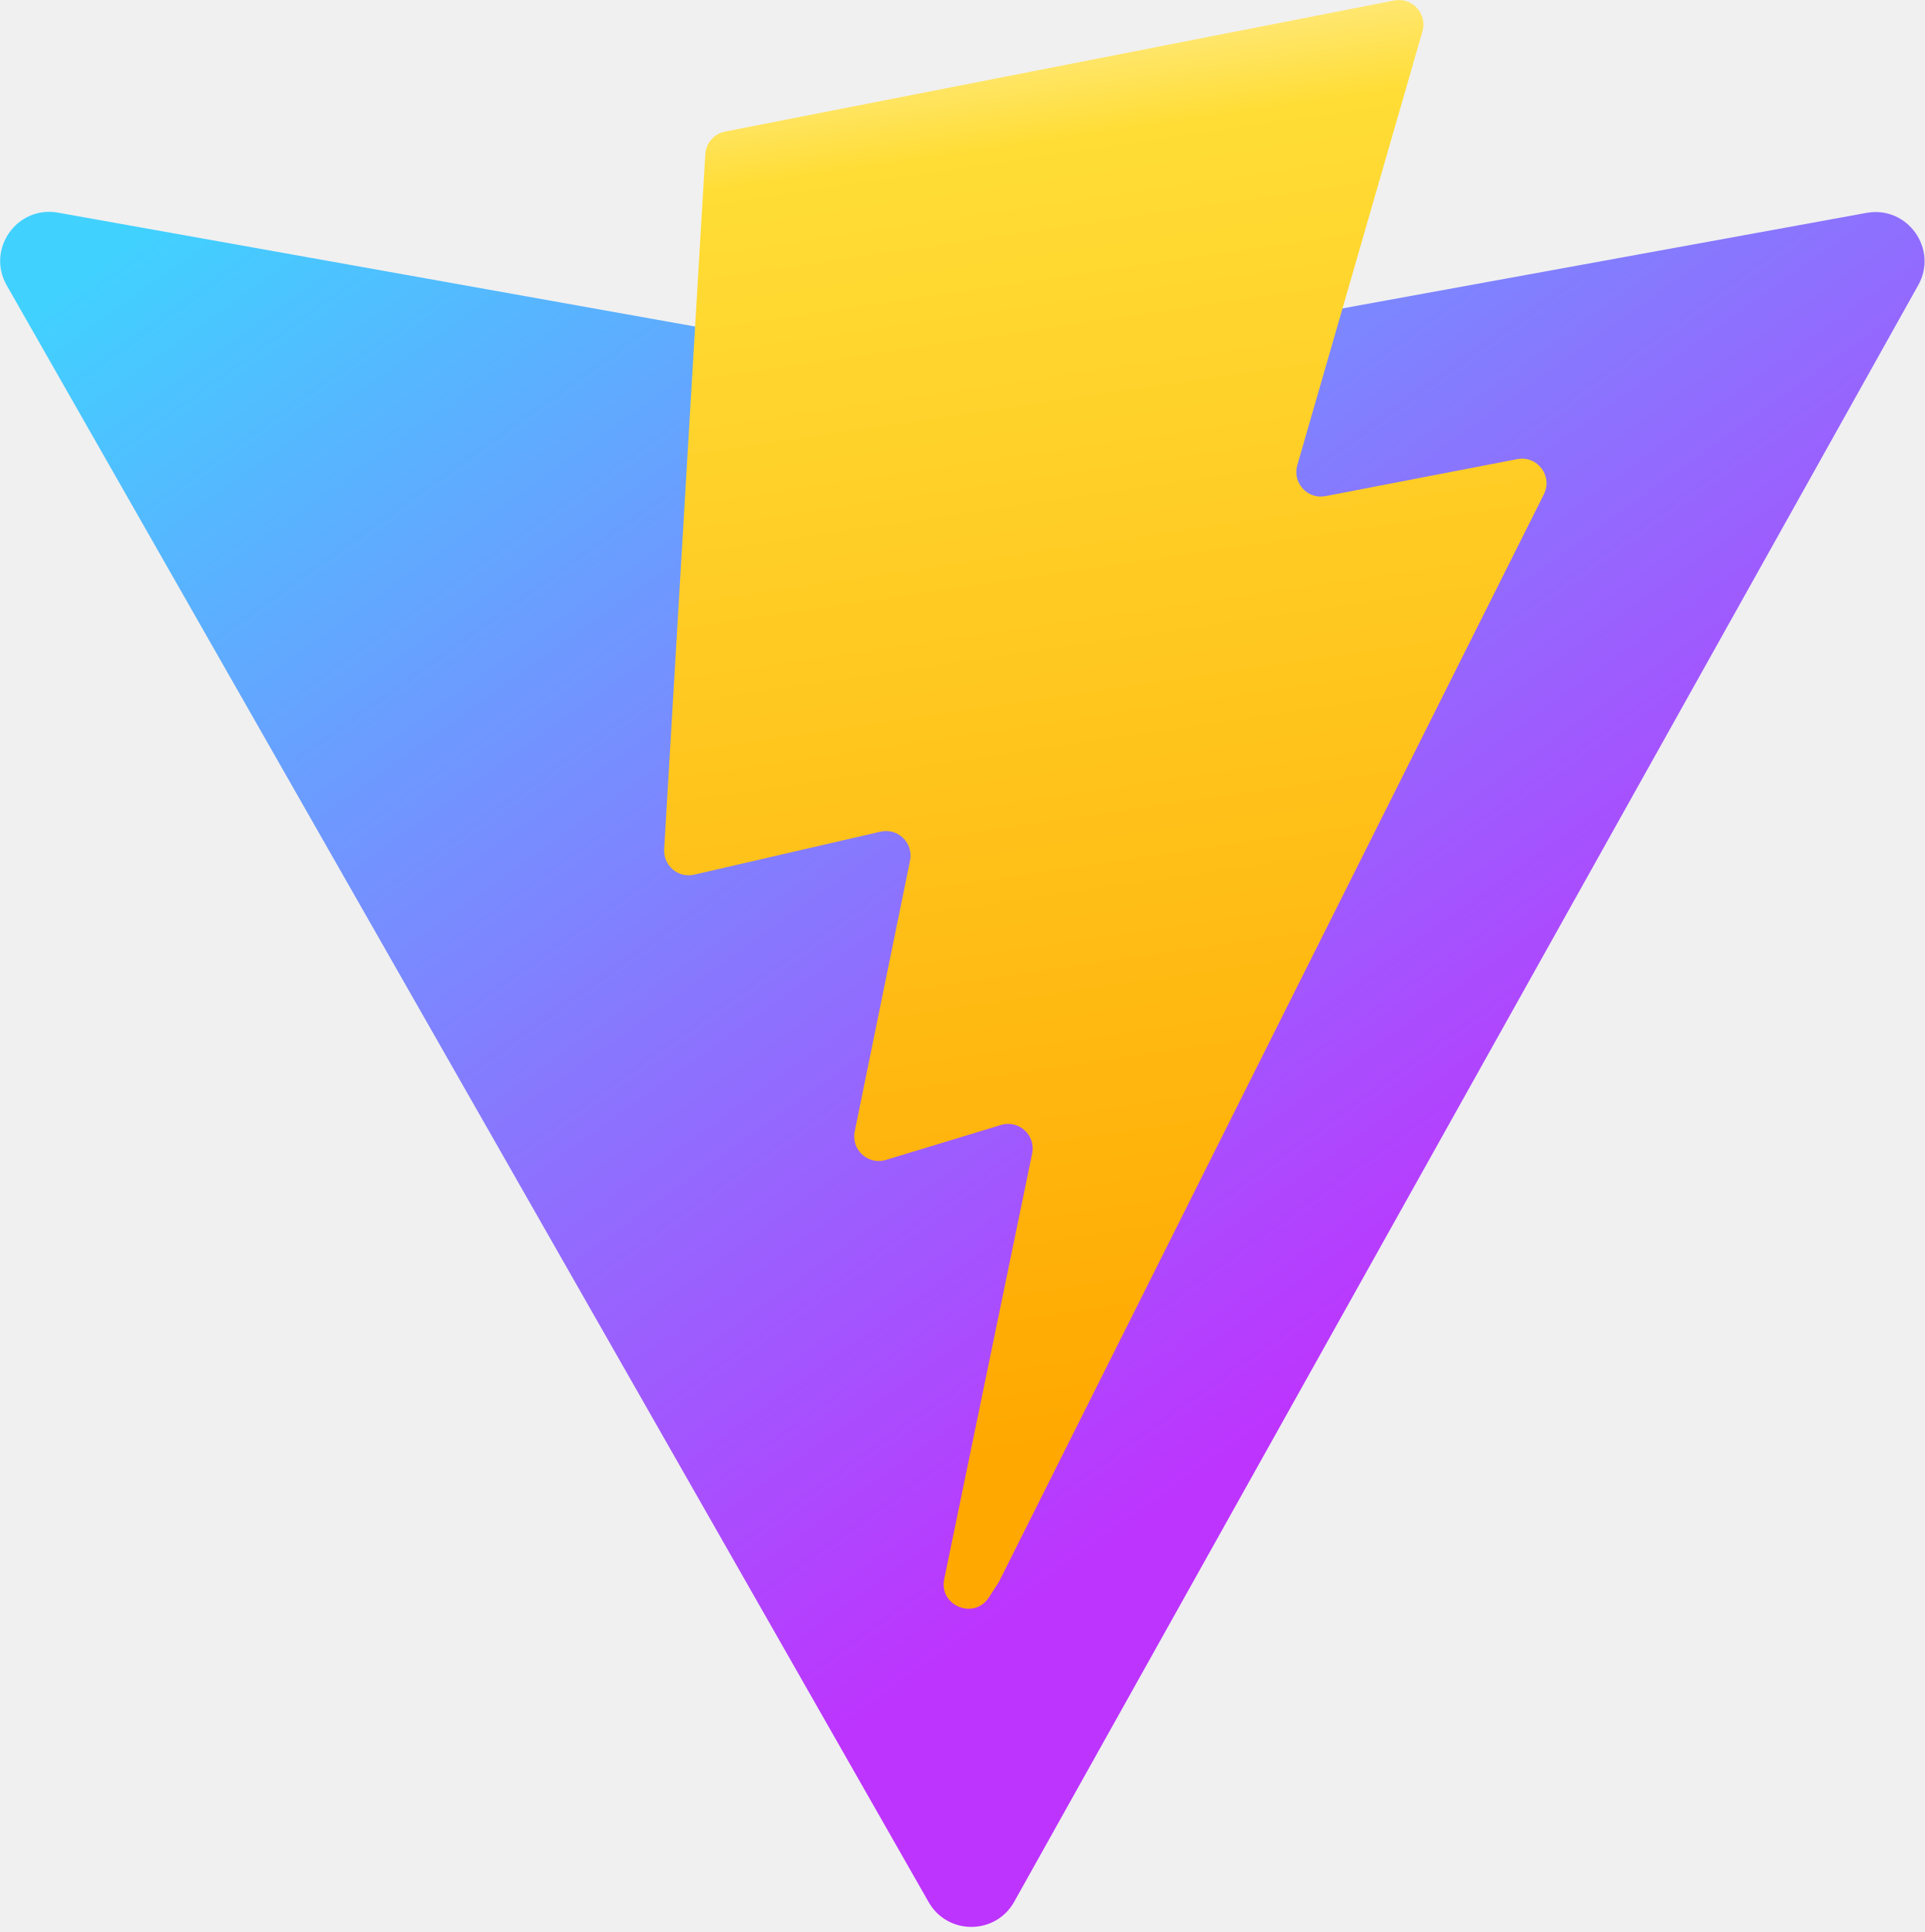
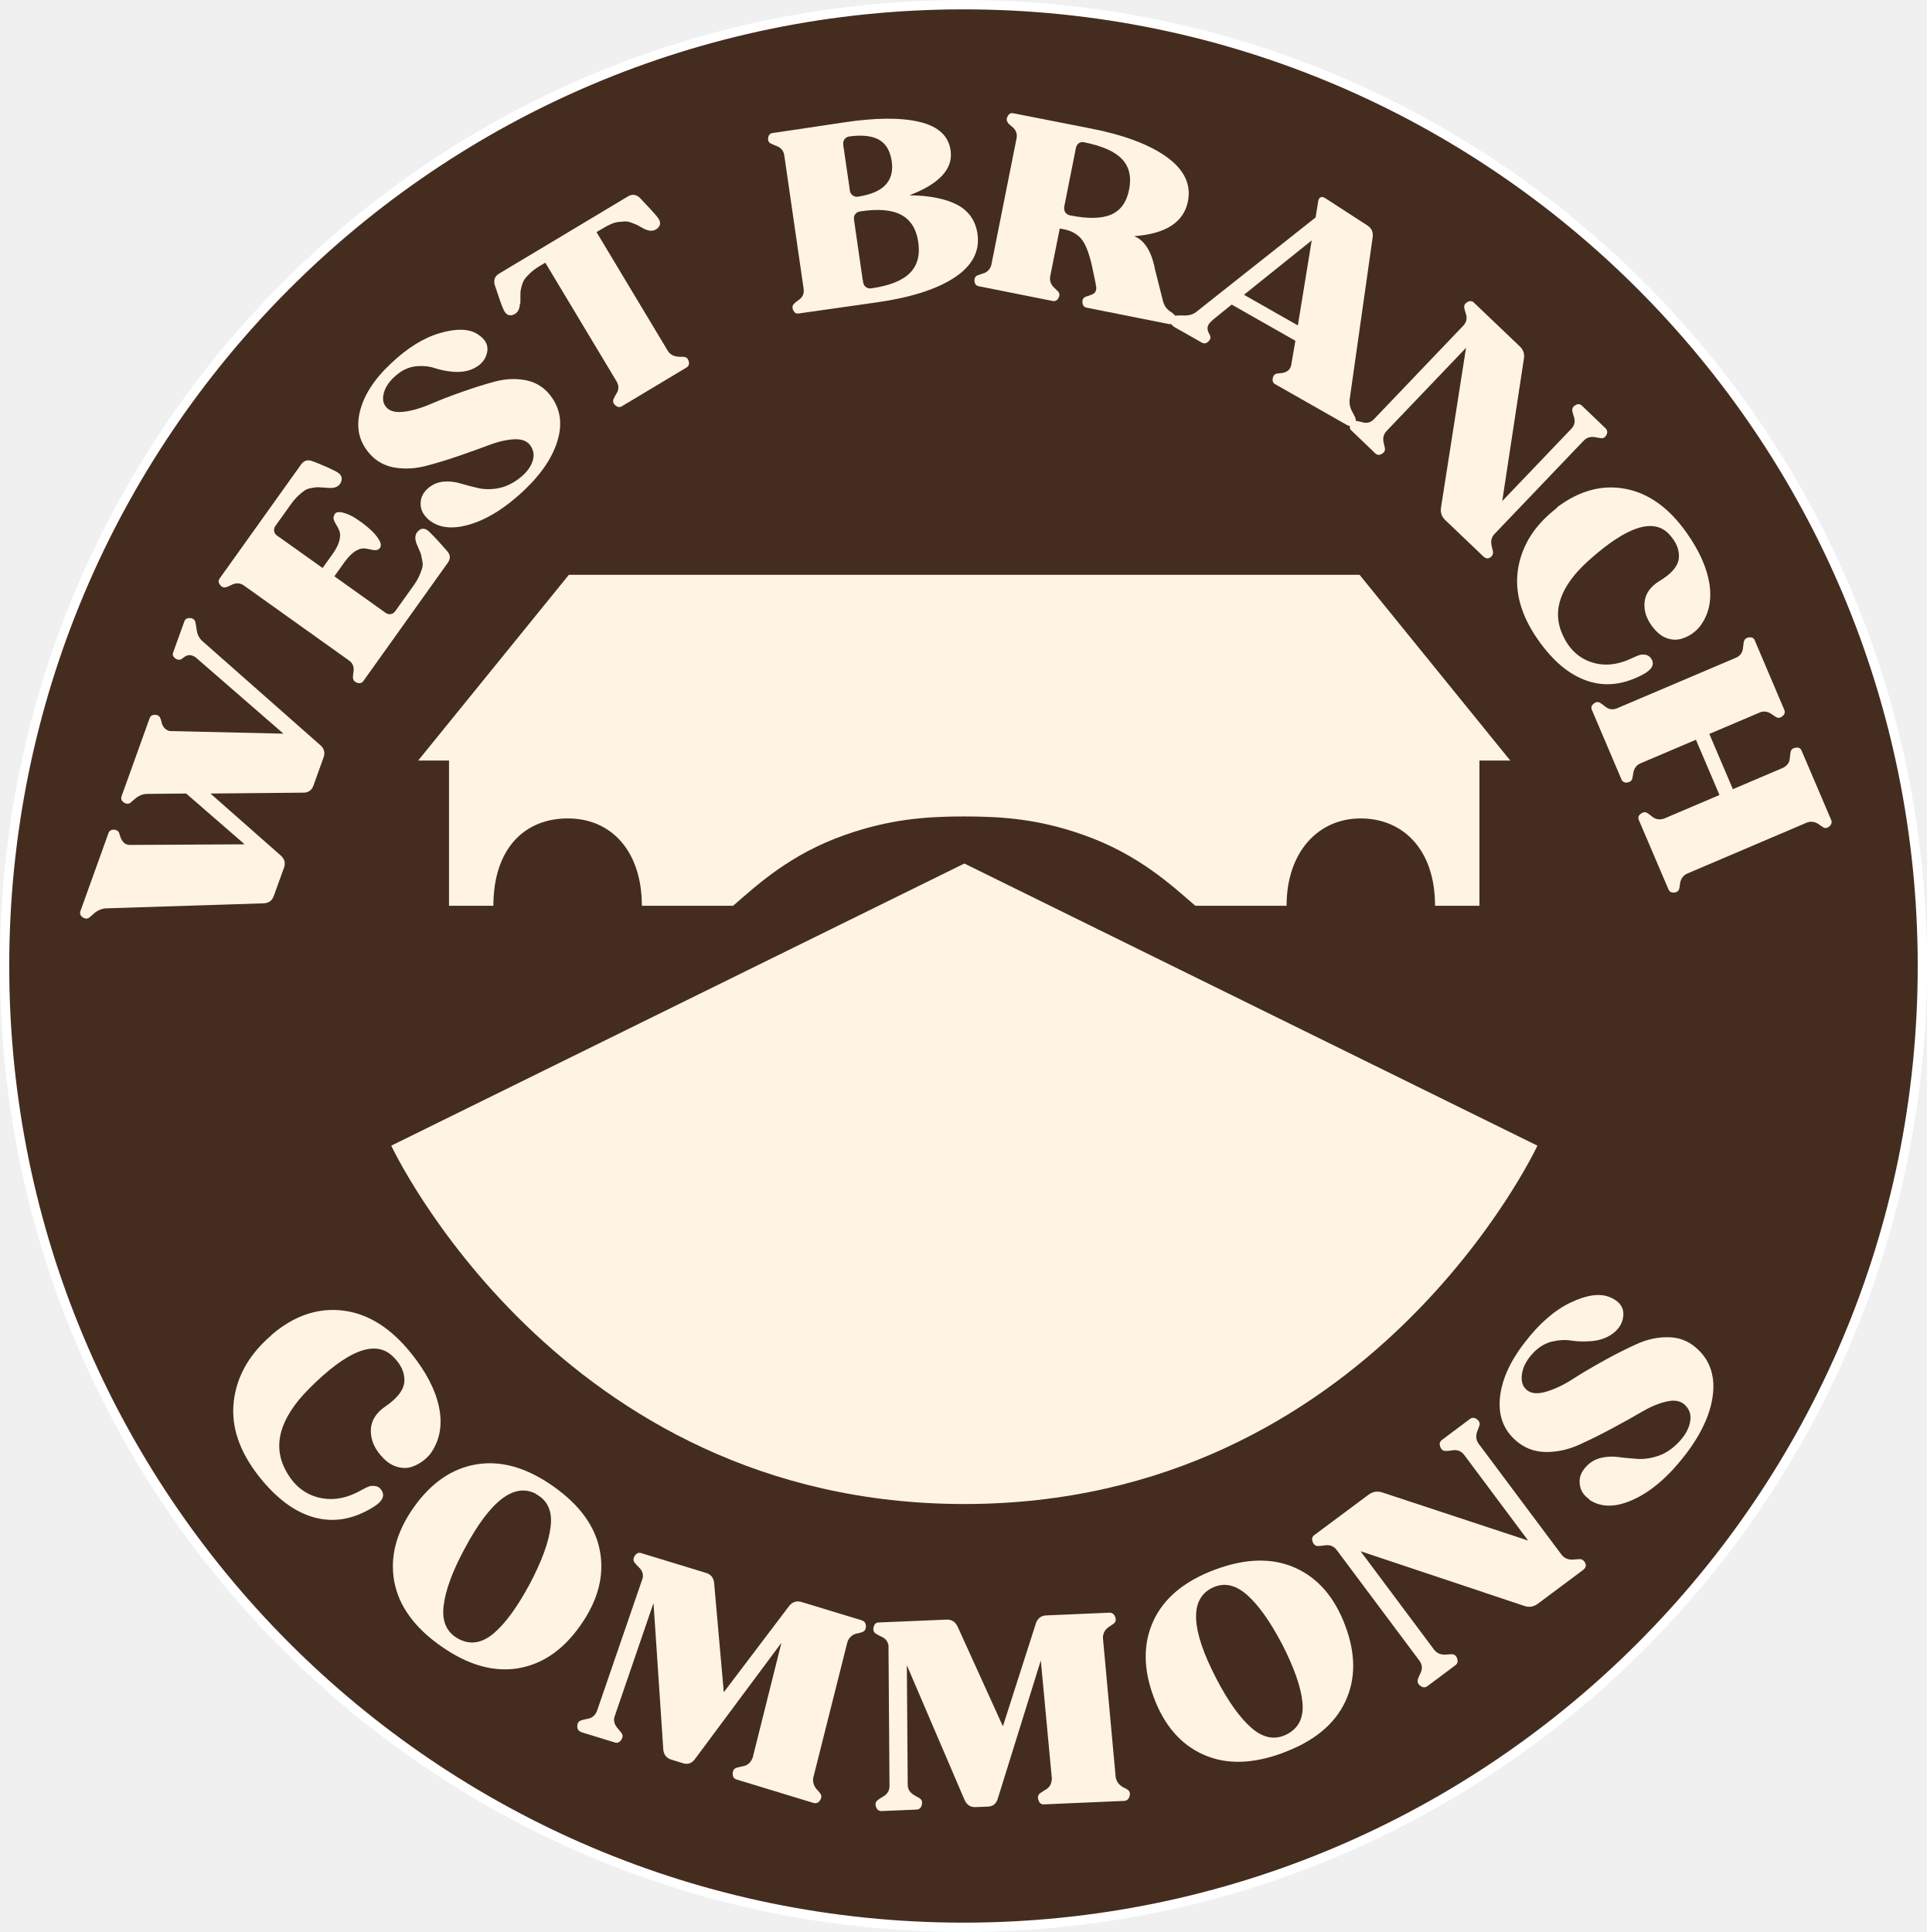
- <svg xmlns="http://www.w3.org/2000/svg" aria-hidden="true" role="img" class="iconify iconify--logos" width="31.88" height="32" preserveAspectRatio="xMidYMid meet" viewBox="0 0 256 257">
+ <svg xmlns="http://www.w3.org/2000/svg" id="Layer_2" data-name="Layer 2" viewBox="0 0 155.48 155.92">
  <defs>
-     <linearGradient id="IconifyId1813088fe1fbc01fb466" x1="-.828%" x2="57.636%" y1="7.652%" y2="78.411%">
-       <stop offset="0%" stop-color="#41D1FF" />
-       <stop offset="100%" stop-color="#BD34FE" />
-     </linearGradient>
-     <linearGradient id="IconifyId1813088fe1fbc01fb467" x1="43.376%" x2="50.316%" y1="2.242%" y2="89.03%">
-       <stop offset="0%" stop-color="#FFEA83" />
-       <stop offset="8.333%" stop-color="#FFDD35" />
-       <stop offset="100%" stop-color="#FFA800" />
-     </linearGradient>
+     <style>
+       .cls-1 {
+         fill: #fff4e2;
+         stroke-width: 0px;
+       }
+ 
+       .cls-2 {
+         fill: #442d1f;
+         stroke: #fff;
+         stroke-miterlimit: 10;
+         stroke-width: .75px;
+       }
+     </style>
  </defs>
-   <path fill="url(#IconifyId1813088fe1fbc01fb466)" d="M255.153 37.938L134.897 252.976c-2.483 4.44-8.862 4.466-11.382.048L.875 37.958c-2.746-4.814 1.371-10.646 6.827-9.67l120.385 21.517a6.537 6.537 0 0 0 2.322-.004l117.867-21.483c5.438-.991 9.574 4.796 6.877 9.62Z" />
-   <path fill="url(#IconifyId1813088fe1fbc01fb467)" d="M185.432.063L96.44 17.501a3.268 3.268 0 0 0-2.634 3.014l-5.474 92.456a3.268 3.268 0 0 0 3.997 3.378l24.777-5.718c2.318-.535 4.413 1.507 3.936 3.838l-7.361 36.047c-.495 2.426 1.782 4.5 4.151 3.78l15.304-4.649c2.372-.72 4.652 1.36 4.15 3.788l-11.698 56.621c-.732 3.542 3.979 5.473 5.943 2.437l1.313-2.028l72.516-144.72c1.215-2.423-.88-5.186-3.54-4.672l-25.505 4.922c-2.396.462-4.435-1.77-3.759-4.114l16.646-57.705c.677-2.35-1.37-4.583-3.769-4.113Z" />
+   <g id="Layer_1-2" data-name="Layer 1">
+     <g>
+       <ellipse class="cls-2" cx="77.74" cy="77.96" rx="77.37" ry="77.58" />
+       <path class="cls-1" d="m109.72,46.39h-63.82l-12.16,14.99h2.49v11.72h3.58c0-4.56,2.46-7.05,6.01-7.05s5.97,2.69,5.97,7.05h7.36c1.9-1.64,4.57-4.16,9.06-5.73,3.6-1.26,6.5-1.48,9.59-1.48s5.99.21,9.59,1.48c4.5,1.58,7.16,4.1,9.06,5.73h7.36c0-4.36,2.57-7.05,5.97-7.05s6.01,2.48,6.01,7.05h3.58v-11.72h2.49l-12.16-14.99Z" />
+       <path class="cls-1" d="m77.81,69.69l-46.24,22.77s13.48,28.92,46.24,28.92,46.24-28.92,46.24-28.92l-46.24-22.77Z" />
+       <g>
+         <path class="cls-1" d="m7.21,74.05c-.17.12-.35.11-.54-.02s-.25-.3-.18-.5l2.26-6.29c.07-.2.22-.29.45-.28.23.01.38.12.43.32,0,.02.04.13.11.33.15.39.4.58.75.58l9.25-.05-4.72-4.1-3.13.03c-.37,0-.7.14-1,.4l-.36.31c-.17.12-.35.11-.54-.02-.19-.14-.25-.3-.18-.5l2.26-6.29c.07-.2.22-.29.45-.28.23.01.38.12.43.32.02.03.04.09.06.18.03.09.04.15.05.2.12.33.33.54.64.61l9.17.21-7.05-6.13c-.34-.26-.66-.28-.96-.05l-.17.13c-.17.12-.35.11-.54-.02-.19-.14-.25-.3-.18-.48l.9-2.5c.07-.2.22-.29.46-.28.23.01.38.12.43.32.05.24.09.44.1.58.05.41.21.73.47.96l9.54,8.42c.29.27.37.59.24.96l-.82,2.28c-.14.38-.41.57-.81.57l-7.5.07,5.69,5.02c.29.27.38.59.25.95l-.83,2.3c-.13.37-.4.57-.8.59l-12.81.41c-.35.05-.67.2-.93.44-.02.02-.06.05-.11.1-.05.04-.1.08-.14.12-.04.03-.08.07-.12.09Z" />
+         <path class="cls-1" d="m29.31,54.97c-.11.16-.28.2-.5.13-.22-.08-.33-.22-.33-.43,0-.11.01-.27.04-.46.07-.39-.06-.7-.38-.92l-8.45-6.03c-.31-.22-.64-.24-1-.06-.17.09-.31.15-.42.18-.2.07-.37.01-.51-.17-.14-.18-.16-.35-.04-.52l6.57-9.2c.24-.33.54-.42.92-.27.66.25,1.3.52,1.9.83.41.21.55.49.41.84s-.45.51-.92.49c-.05,0-.2-.01-.47-.03-.27-.02-.44-.03-.51-.03-.08,0-.23.02-.46.06-.23.03-.42.1-.56.19s-.31.23-.52.42c-.2.19-.4.41-.59.68l-1.25,1.75c-.11.15-.15.3-.12.45.03.15.11.28.25.37l.13.09.16.11,3.37,2.4.82-1.15c.27-.38.45-.73.53-1.05.08-.31.08-.56.02-.75-.07-.19-.15-.36-.25-.51-.1-.15-.17-.3-.22-.44-.04-.14-.02-.29.07-.44.1-.17.32-.21.66-.13.34.08.7.24,1.08.49.38.25.74.52,1.08.82.34.3.59.59.76.88.17.29.19.51.07.67-.1.12-.22.18-.37.17-.14,0-.29-.03-.46-.07-.16-.04-.34-.07-.53-.07-.19,0-.42.09-.68.26-.26.18-.53.46-.81.84l-.82,1.15,3.98,2.84.13.09c.15.11.3.15.44.12.15-.02.27-.11.38-.26l1.48-2.07c.19-.27.34-.53.45-.78.11-.25.18-.46.23-.62s.05-.36,0-.59c-.04-.23-.07-.38-.09-.46-.02-.08-.08-.24-.19-.48-.1-.24-.16-.38-.18-.43-.17-.44-.12-.79.16-1.04.27-.25.58-.21.9.12.39.38.86.89,1.42,1.54.26.3.27.6.04.93l-6.81,9.54Z" />
+         <path class="cls-1" d="m34.46,41.81c-.36-.34-.54-.75-.52-1.21.01-.46.21-.86.6-1.2.37-.31.79-.49,1.25-.53.46-.04.92.01,1.38.15.46.14.93.26,1.41.37.48.11,1.01.12,1.58.02.57-.1,1.13-.35,1.68-.76.55-.41.92-.86,1.1-1.34.19-.48.14-.92-.12-1.32-.25-.38-.68-.56-1.28-.54-.6.02-1.28.17-2.03.45-.75.28-1.57.58-2.48.89-.91.31-1.78.58-2.62.8-.84.22-1.66.28-2.47.16-.81-.12-1.48-.46-2.01-1.02-.92-.97-1.22-2.13-.9-3.48.32-1.35,1.17-2.66,2.53-3.93,1.32-1.25,2.63-2.06,3.94-2.44,1.31-.38,2.32-.36,3.02.08.67.42.92.93.77,1.54s-.58,1.05-1.26,1.32c-.45.17-.95.23-1.5.18-.55-.05-1.03-.15-1.44-.29-.41-.14-.88-.2-1.4-.16-.52.03-1.01.21-1.46.53-.63.46-1.04.97-1.23,1.53-.18.56-.1,1.01.24,1.33.3.28.77.37,1.43.28.65-.09,1.36-.3,2.12-.63s1.6-.65,2.51-.97,1.79-.6,2.61-.82c.83-.22,1.64-.27,2.43-.13.79.14,1.43.5,1.93,1.08.88,1.03,1.14,2.24.76,3.65-.38,1.41-1.29,2.79-2.73,4.16-1.52,1.44-3,2.36-4.45,2.78-1.45.42-2.58.25-3.39-.51Z" />
+         <path class="cls-1" d="m41.95,24.52c-.02.47-.21.77-.56.89-.35.12-.61-.05-.79-.49-.13-.29-.36-.94-.69-1.95-.09-.39.02-.68.35-.88l10.41-6.24c.33-.2.64-.16.94.1.74.77,1.2,1.28,1.4,1.53.31.36.33.67.06.93-.27.25-.62.28-1.05.08-.06-.02-.18-.09-.35-.19-.18-.1-.3-.17-.39-.2-.08-.03-.21-.08-.39-.15-.18-.06-.33-.09-.46-.08s-.3.02-.49.04c-.2.02-.4.07-.61.16s-.44.21-.69.36l-.51.3,5.75,9.58c.18.3.48.46.89.48.03,0,.16,0,.4.01.21.01.34.13.4.36.06.23,0,.39-.18.5l-5.22,3.13c-.17.1-.34.08-.52-.08s-.22-.33-.14-.52c.04-.09.11-.22.22-.41.22-.33.22-.66.02-1l-5.75-9.58-.49.29c-.28.17-.52.35-.72.54-.2.19-.35.35-.45.49-.1.14-.18.32-.24.54-.06.22-.09.37-.1.46s-.01.26-.01.51c0,.25,0,.41-.01.48Z" />
+         <path class="cls-1" d="m64.44,25.3c-.2.03-.34-.06-.44-.27-.1-.21-.07-.39.08-.53.08-.08.2-.17.36-.29.33-.22.46-.52.4-.92l-1.56-10.76c-.05-.36-.27-.62-.65-.76-.18-.07-.32-.13-.42-.18-.18-.08-.26-.23-.23-.46.03-.23.15-.36.34-.39l5.77-.86c2.57-.39,4.61-.4,6.11-.04,1.5.36,2.33,1.12,2.5,2.29.22,1.49-.89,2.7-3.32,3.63,1.66.02,2.95.29,3.88.78.92.5,1.46,1.28,1.61,2.34.2,1.4-.42,2.58-1.87,3.53-1.45.95-3.55,1.61-6.31,2l-6.26.89Zm3.65-13.25l.46,3.16.02.16c.02.17.1.3.23.4.13.09.27.13.44.1,2.04-.31,2.94-1.26,2.71-2.86-.12-.82-.45-1.39-1-1.72-.55-.32-1.35-.42-2.41-.28-.17.02-.3.1-.4.23-.09.13-.13.28-.1.46l.02.16.03.2Zm1.53,10.55l.02.16c.03.18.1.32.23.41.12.09.27.12.44.1,1.46-.21,2.49-.62,3.1-1.23.61-.61.84-1.44.68-2.51-.15-1.05-.61-1.78-1.37-2.19-.76-.41-1.86-.5-3.31-.28-.17.02-.3.1-.4.22-.1.12-.13.27-.1.45l.02.16.68,4.72Z" />
+         <path class="cls-1" d="m81.35,9.92c-.14-.15-.16-.33-.05-.53.11-.21.26-.29.45-.25l6.21,1.22c2.72.53,4.78,1.3,6.19,2.32,1.41,1.02,1.97,2.21,1.7,3.57-.34,1.69-1.78,2.62-4.34,2.81.84.33,1.41,1.23,1.69,2.71l.64,2.54c.1.38.31.67.65.87l.24.19c.14.15.16.33.05.53-.11.21-.27.29-.47.25l-6.63-1.32c-.21-.04-.32-.18-.34-.41-.02-.23.06-.39.26-.47.04-.02.11-.04.21-.07.09-.03.15-.05.18-.07.37-.1.52-.35.45-.73l-.04-.13h.02s-.33-1.57-.33-1.57c-.24-1.02-.52-1.73-.85-2.11-.33-.38-.77-.63-1.32-.75l-.41-.08-.77,3.84c-.07.36.04.68.33.95.02.02.12.11.29.28.14.15.16.33.05.53-.11.21-.27.29-.47.25l-5.97-1.19c-.21-.04-.32-.18-.34-.41-.02-.23.06-.39.25-.47.04-.02.19-.07.43-.15.32-.08.55-.3.67-.65l2.04-10.24c.08-.37-.04-.69-.35-.95-.12-.09-.23-.19-.34-.29Zm5.43,2.19l-.04.19-.84,4.23-.03.15c-.03.17,0,.32.08.45.09.13.21.21.38.25,1.44.29,2.55.27,3.32-.06.77-.33,1.25-1,1.45-2,.21-1.03.02-1.85-.56-2.47s-1.59-1.07-3.03-1.36c-.17-.05-.31-.03-.45.06s-.21.22-.25.4l-.03.15Z" />
+         <path class="cls-1" d="m94.69,26.34c-.18-.1-.25-.27-.19-.5.05-.23.18-.35.39-.37.31-.02.5-.02.57-.01.44.02.79-.07,1.04-.27l9.65-7.64.21-1.29c.03-.18.09-.29.2-.34.11-.04.23-.02.38.08l3.41,2.21c.32.21.45.52.41.91l-1.86,13.11c-.04.37.04.73.25,1.07.02.04.06.11.1.2s.08.15.1.2c.09.19.05.36-.12.52-.17.16-.34.19-.53.09l-5.82-3.31c-.17-.1-.23-.26-.18-.49.05-.23.18-.35.39-.37.05,0,.11-.01.2-.02s.15-.02.2-.02c.39-.08.62-.29.69-.62l.34-1.98-5.14-2.92-1.48,1.2-.15.14c-.32.27-.4.58-.23.93l.1.19c.09.19.05.36-.12.52-.17.16-.34.19-.51.1l-2.31-1.31Zm11.15-6.94l-5.47,4.39,4.35,2.47,1.12-6.87Z" />
+         <path class="cls-1" d="m109.03,34.74c-.14-.14-.16-.31-.05-.51s.26-.29.47-.26c.11.02.26.05.45.1.37.12.7.04.97-.25l7.2-7.54c.26-.28.33-.6.2-.98-.06-.18-.1-.33-.12-.44-.04-.19.03-.34.21-.46.18-.12.35-.13.51-.03l3.75,3.58c.29.27.4.6.34.98l-1.75,11.51,5.58-5.84c.26-.28.33-.6.2-.98-.06-.18-.1-.33-.12-.44-.04-.2.04-.36.24-.48s.37-.11.52.03l1.92,1.84c.15.15.17.32.07.53-.11.21-.26.29-.47.26-.19-.03-.32-.06-.39-.07-.39-.08-.72,0-.97.27l-.14.14-7.06,7.39c-.25.27-.33.59-.23.98.02.07.05.2.09.39.05.21-.01.39-.2.52-.18.13-.37.11-.57-.08l-3.08-2.94c-.28-.27-.39-.6-.33-1l2.02-12.89-6.41,6.71c-.25.27-.33.59-.23.98.02.07.05.2.09.39.04.2-.04.36-.24.48-.2.12-.38.1-.53-.04l-1.92-1.84Z" />
+         <path class="cls-1" d="m125.61,40.96c1.8-1.36,3.65-1.87,5.53-1.51,1.88.35,3.54,1.54,4.97,3.58,1.02,1.45,1.62,2.82,1.82,4.09.19,1.28-.03,2.37-.66,3.28-.18.27-.42.51-.71.72-.29.21-.62.36-.96.45s-.71.07-1.09-.06c-.38-.13-.73-.39-1.04-.76-.58-.69-.84-1.39-.78-2.11s.47-1.31,1.24-1.77c.96-.58,1.47-1.19,1.53-1.83.06-.64-.19-1.27-.75-1.89-1.25-1.39-3.42-.7-6.51,2.07-2.31,2.07-3.02,4.09-2.1,6.05.51,1.12,1.29,1.84,2.33,2.18,1.04.34,2.15.21,3.33-.37.22-.1.4-.18.54-.22s.31-.05.5-.01c.19.04.33.15.45.33.27.45.04.87-.7,1.26-1.54.82-3.03,1-4.47.51-1.44-.48-2.76-1.58-3.97-3.3-1.4-1.99-1.93-3.93-1.61-5.82.33-1.89,1.37-3.5,3.14-4.85Z" />
+         <path class="cls-1" d="m140.71,51.79c.04-.2.18-.32.41-.35s.39.05.46.23l2.39,5.62c.08.19.03.36-.15.51s-.36.17-.53.06c-.16-.1-.27-.18-.33-.22-.33-.23-.66-.28-1-.13l-.18.08-3.86,1.64,1.9,4.46,4.04-1.72c.36-.18.55-.46.56-.84.02-.21.04-.36.06-.46.05-.19.19-.3.42-.33.23-.03.39.05.46.23l2.39,5.6c.08.19.03.37-.14.52-.18.15-.35.18-.53.06-.16-.1-.27-.18-.34-.24-.33-.21-.66-.25-.99-.11l-.18.08-9.41,4.01c-.33.14-.53.4-.6.79,0,.09-.03.23-.06.41-.04.2-.18.32-.41.34-.23.02-.39-.06-.47-.26l-2.39-5.6c-.08-.18-.03-.35.15-.49s.35-.17.53-.07c.08.05.2.14.37.27.28.25.61.31,1,.18l4.46-1.9-1.9-4.46-4.46,1.9c-.34.14-.54.41-.6.81-.01.08-.03.21-.07.39-.04.2-.18.32-.41.35-.23.03-.39-.06-.47-.25l-2.39-5.62c-.08-.18-.03-.35.15-.49.18-.15.36-.17.53-.06.1.06.22.15.37.27.3.26.62.31.99.16l9.59-4.08c.35-.15.54-.42.57-.82.02-.19.04-.34.06-.46Z" />
+       </g>
+       <g>
+         <path class="cls-1" d="m21.9,107.74c1.83-1.57,3.76-2.22,5.79-1.97s3.87,1.42,5.52,3.49c1.18,1.48,1.91,2.89,2.2,4.24.29,1.35.12,2.52-.49,3.53-.17.3-.41.57-.71.81-.3.24-.63.42-.99.54-.36.12-.75.12-1.17,0-.42-.12-.8-.36-1.16-.74-.66-.69-.98-1.42-.97-2.19.01-.77.41-1.43,1.2-1.96.98-.68,1.49-1.36,1.51-2.05.02-.69-.28-1.34-.92-1.96-1.42-1.4-3.68-.52-6.8,2.62-2.33,2.36-2.95,4.55-1.85,6.58.62,1.16,1.49,1.88,2.62,2.17,1.13.29,2.3.09,3.51-.61.22-.12.41-.21.56-.27.15-.06.33-.07.53-.04.2.03.37.13.49.32.32.46.09.93-.67,1.39-1.59.98-3.16,1.25-4.72.83-1.56-.42-3.04-1.51-4.44-3.26-1.61-2.03-2.31-4.05-2.08-6.09.23-2.03,1.24-3.82,3.04-5.36Z" />
+         <path class="cls-1" d="m35.58,132.85c-2.15-1.51-3.41-3.26-3.77-5.23s.16-3.96,1.56-5.95c1.4-1.99,3.09-3.16,5.07-3.49,1.98-.33,4.05.25,6.2,1.77,2.15,1.51,3.41,3.26,3.77,5.24.36,1.98-.16,3.97-1.56,5.96-1.39,2-3.08,3.16-5.06,3.49-1.98.32-4.06-.27-6.22-1.8Zm7.69-12.28c-1.78-.95-3.71.53-5.79,4.43-.99,1.84-1.55,3.38-1.69,4.63-.14,1.25.26,2.12,1.2,2.63.94.51,1.89.36,2.83-.43s1.92-2.13,2.92-3.99c.98-1.86,1.55-3.41,1.69-4.65.15-1.24-.25-2.11-1.18-2.61Z" />
+         <path class="cls-1" d="m46.88,139.77c-.2-.06-.3-.22-.3-.46,0-.25.11-.41.32-.47.11-.04.27-.08.48-.12.41-.06.68-.3.81-.7l3.67-10.67c.06-.33-.05-.62-.31-.86-.15-.15-.25-.27-.33-.36-.14-.17-.14-.36,0-.57s.31-.28.51-.22l5.24,1.6c.39.12.61.39.65.81l.78,8.82,5.28-6.97c.27-.33.61-.43,1-.31l4.86,1.48c.21.07.32.22.33.47,0,.25-.1.41-.31.48-.19.06-.34.1-.43.11-.37.09-.62.32-.75.67l-2.73,10.85c-.11.36-.03.71.23,1.04.07.06.17.17.29.33.14.17.13.36,0,.57-.14.21-.32.28-.54.21l-6.21-1.89c-.2-.06-.3-.21-.3-.46,0-.25.1-.41.3-.48.1-.03.25-.07.48-.12.4-.05.67-.29.83-.69l2.32-9.28-6.99,9.4c-.25.33-.57.44-.95.32l-.94-.29c-.39-.12-.61-.39-.65-.81l-.79-11.83-3.12,9.1c-.14.35-.05.7.25,1.04.05.06.15.17.27.33.14.17.14.36,0,.57s-.31.28-.53.21l-2.71-.83Z" />
+         <path class="cls-1" d="m71.12,146.16c-.21,0-.35-.1-.44-.34-.08-.24-.03-.42.15-.55.09-.07.23-.16.41-.27.37-.2.55-.51.53-.93l-.08-11.28c-.06-.33-.25-.57-.58-.71-.19-.09-.33-.17-.43-.23-.19-.12-.25-.3-.19-.54.06-.24.19-.37.4-.37l5.48-.23c.41-.02.7.17.89.55l3.66,8.06,2.67-8.33c.15-.4.43-.61.84-.62l5.08-.22c.22,0,.38.1.47.34.09.23.04.42-.13.55-.16.12-.29.2-.37.25-.31.21-.48.5-.49.88l1.02,11.14c.02.38.21.68.56.9.09.04.21.11.39.21.19.12.25.3.18.54s-.21.37-.44.38l-6.48.28c-.21,0-.35-.1-.43-.34-.08-.23-.04-.42.12-.55.08-.06.22-.15.41-.27.36-.18.54-.49.55-.93l-.89-9.53-3.48,11.18c-.12.4-.39.6-.79.62l-.99.04c-.41.02-.7-.17-.88-.55l-4.67-10.9.07,9.62c-.01.38.18.68.58.9.07.04.19.11.37.21.19.12.25.3.19.54-.06.24-.2.37-.43.38l-2.83.12Z" />
+         <path class="cls-1" d="m103.53,141.46c-2.47.92-4.62.96-6.44.14-1.83-.82-3.17-2.37-4.01-4.66-.85-2.28-.85-4.34,0-6.16.85-1.82,2.5-3.19,4.97-4.11,2.47-.92,4.62-.96,6.46-.14,1.84.83,3.18,2.38,4.03,4.66.86,2.28.86,4.33,0,6.15-.86,1.82-2.52,3.19-5,4.11Zm-5.77-13.29c-1.79.93-1.66,3.36.37,7.28.96,1.85,1.91,3.19,2.86,4.01.95.82,1.9.99,2.85.5.95-.49,1.37-1.35,1.25-2.58-.12-1.23-.67-2.79-1.63-4.67-.98-1.86-1.93-3.21-2.88-4.03s-1.88-.99-2.82-.51Z" />
+         <path class="cls-1" d="m115.15,136.09c-.17.12-.35.11-.55-.04-.2-.15-.26-.33-.19-.54.04-.11.1-.27.19-.45.19-.37.17-.73-.09-1.06l-6.65-8.9c-.24-.33-.57-.45-1-.38-.2.03-.37.05-.49.05-.2.01-.35-.09-.44-.3s-.08-.39.06-.54l4.43-3.3c.34-.25.7-.31,1.09-.19l11.79,3.89-5.15-6.9c-.24-.33-.57-.45-.99-.38-.21.03-.37.05-.49.05-.22,0-.38-.1-.46-.34-.09-.23-.04-.41.12-.54l2.27-1.7c.18-.13.37-.13.57.02.2.15.26.33.19.54-.07.19-.12.32-.15.4-.16.4-.12.75.12,1.07l.13.17,6.52,8.73c.23.31.56.45.99.41.08,0,.22-.02.42-.03.23-.02.4.08.51.3.11.22.05.41-.19.59l-3.63,2.71c-.34.25-.71.31-1.1.17l-13.2-4.41,5.92,7.93c.23.31.56.45.99.41.08,0,.22-.02.42-.03.22,0,.38.1.46.34s.04.42-.14.55l-2.27,1.7Z" />
+         <path class="cls-1" d="m128.23,120.99c-.44-.3-.7-.69-.76-1.18-.07-.49.07-.94.43-1.36.34-.4.74-.65,1.22-.78.48-.12.97-.15,1.47-.08s1.02.11,1.55.15c.53.03,1.08-.05,1.67-.25s1.13-.57,1.63-1.09c.51-.53.81-1.06.92-1.6s0-1-.36-1.37c-.33-.35-.81-.47-1.44-.34-.63.13-1.32.4-2.05.83s-1.55.88-2.46,1.37-1.78.92-2.62,1.3c-.84.38-1.7.58-2.57.59-.87.02-1.64-.23-2.3-.72-1.14-.86-1.65-2.03-1.55-3.5.11-1.47.77-3,1.98-4.57,1.17-1.54,2.41-2.63,3.72-3.26s2.38-.78,3.19-.44c.77.32,1.13.82,1.08,1.49-.06.67-.42,1.2-1.1,1.61-.44.26-.96.41-1.54.45-.58.04-1.11.02-1.57-.05-.46-.08-.96-.05-1.5.07-.54.12-1.02.4-1.45.81-.59.59-.93,1.2-1.02,1.82s.07,1.08.49,1.36c.36.24.88.25,1.55.04.67-.21,1.38-.55,2.12-1.03s1.57-.96,2.47-1.46,1.77-.94,2.61-1.32c.83-.38,1.67-.57,2.53-.56.86,0,1.59.27,2.22.8,1.11.93,1.58,2.16,1.43,3.71-.15,1.54-.87,3.16-2.14,4.85-1.34,1.77-2.74,3.01-4.2,3.7s-2.67.71-3.65.05Z" />
+       </g>
+     </g>
+   </g>
</svg>
